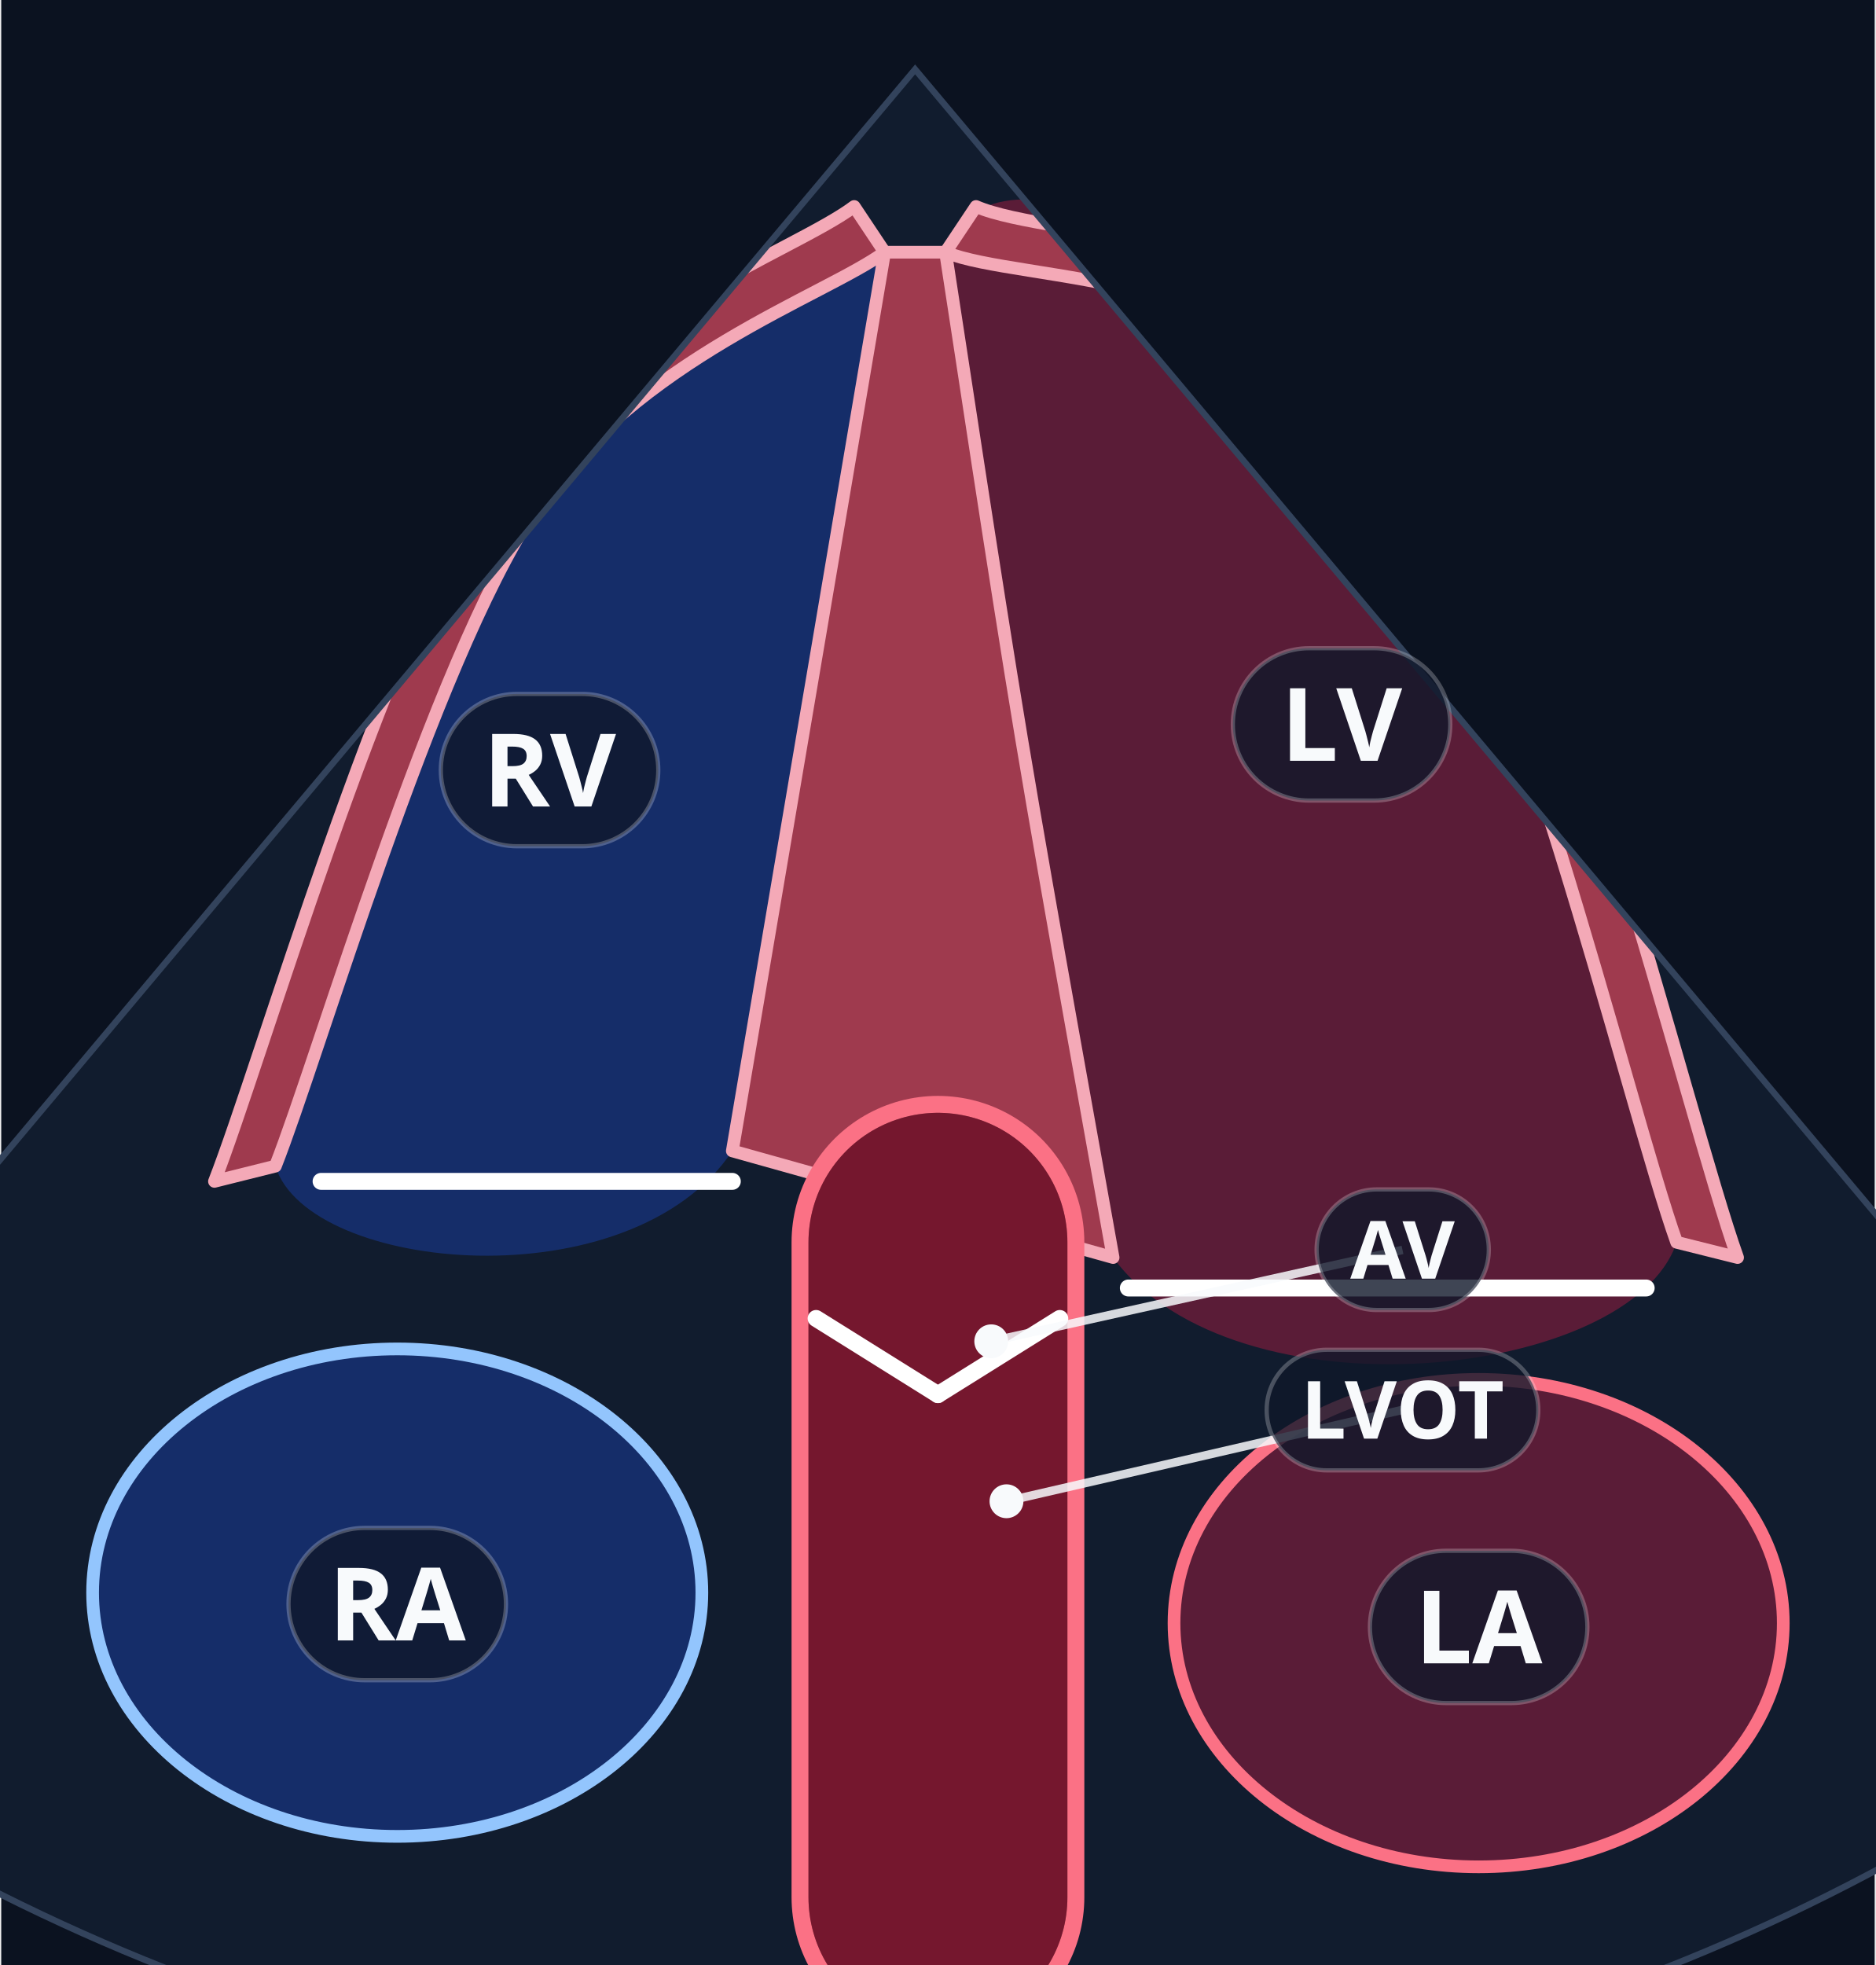
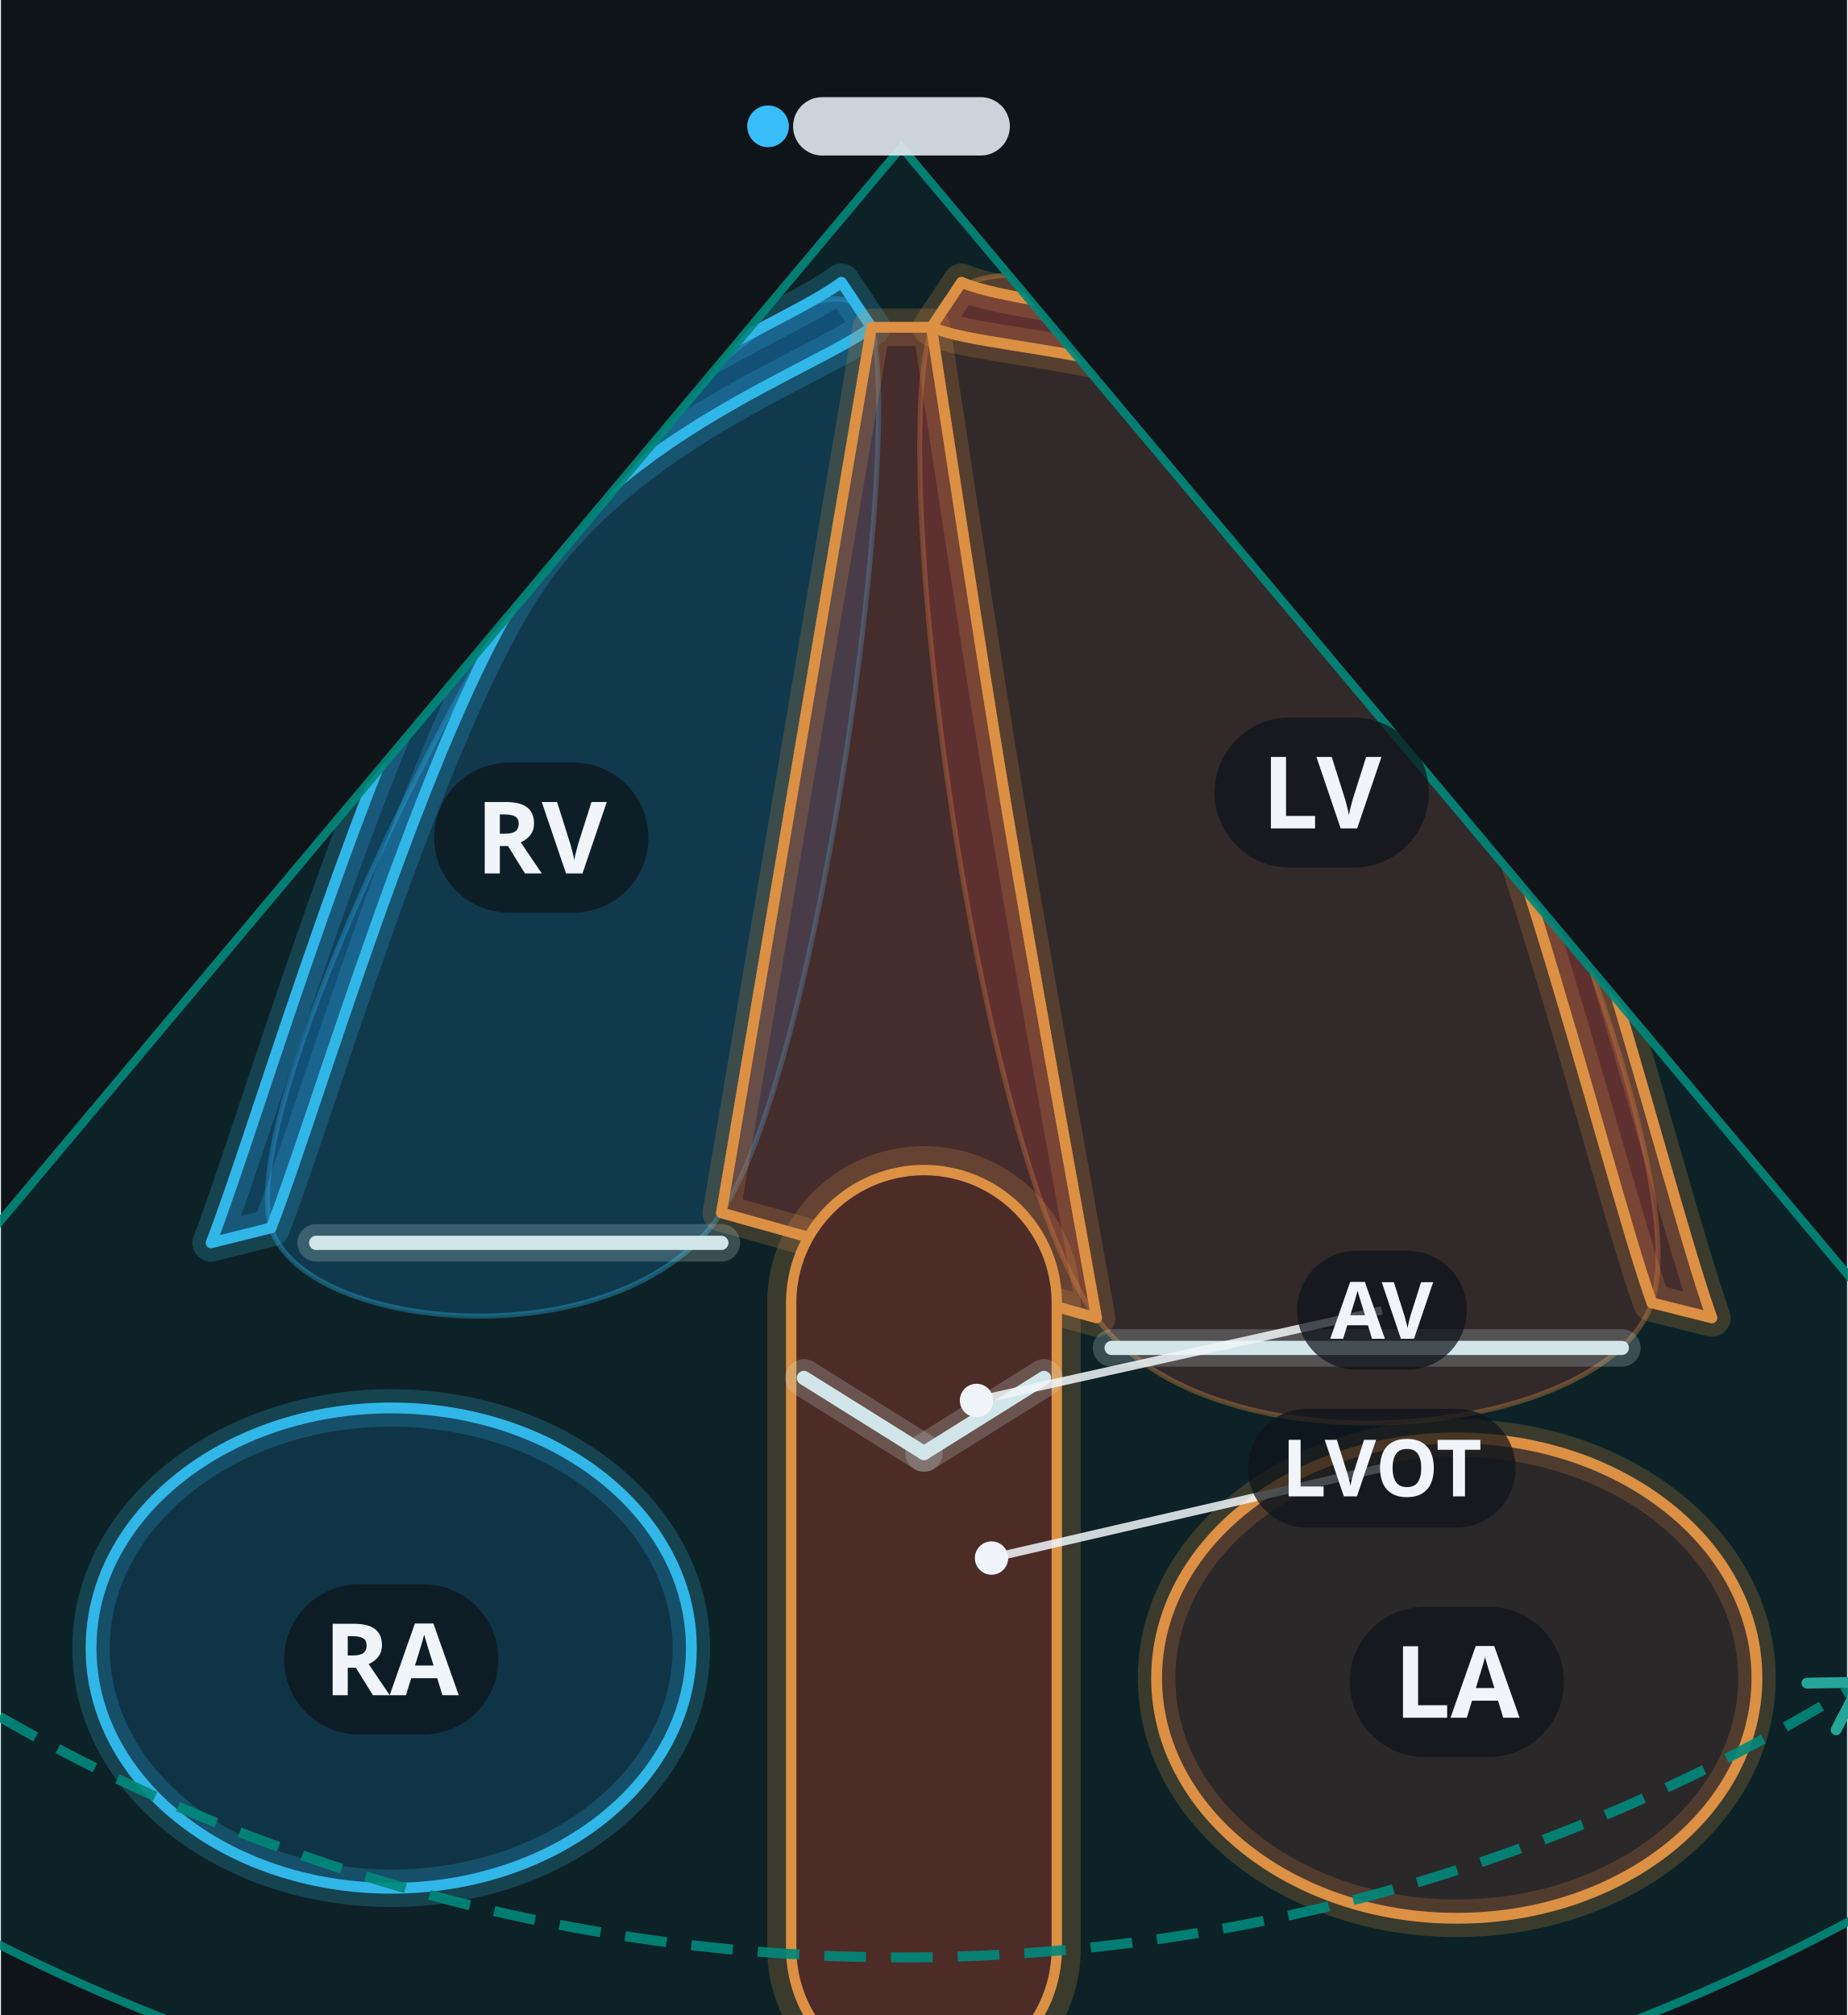
- <svg xmlns="http://www.w3.org/2000/svg" width="443" height="464" viewBox="144.0 23.2 442.8 464.4">
+ <svg xmlns="http://www.w3.org/2000/svg" width="443" height="483" viewBox="144.0 4.3 442.8 483.3">
  <defs>
    <clipPath id="sector">
      <path d="M 360.0 39.6 L 49.9 409.1 A 482.4 482.4 0 0 0 670.1 409.1 Z" />
    </clipPath>
  </defs>
-   <rect x="144.0" y="23.2" width="442.8" height="464.4" fill="#0B1220" />
-   <path d="M 360.0 39.6 L 49.9 409.1 A 482.4 482.4 0 0 0 670.1 409.1 Z" fill="#111C2E" />
+   <rect x="144.0" y="4.3" width="442.8" height="483.3" fill="#0F1419" />
  <g clip-path="url(#sector)">
-     <path d="M 352.8 82.8 C 345.0 57.6 294.0 108.0 270.0 144.0 C 246.0 180.0 201.0 273.6 208.8 298.8 C 216.6 324.0 292.8 331.2 316.8 295.2 C 340.8 259.2 360.6 108.0 352.8 82.8 Z" fill="#1D4ED8" fill-opacity="0.35" />
-     <path d="M 367.2 82.8 C 378.0 50.4 442.8 87.0 471.6 126.0 C 500.4 165.0 550.8 284.4 540.0 316.8 C 529.2 349.2 435.6 359.4 406.8 320.4 C 378.0 281.4 356.4 115.2 367.2 82.8 Z" fill="#E11D48" fill-opacity="0.35" />
-     <ellipse cx="237.6" cy="399.6" rx="72.0" ry="57.6" fill="#1D4ED8" fill-opacity="0.35" stroke="#93C5FD" stroke-width="3.0" />
-     <ellipse cx="493.2" cy="406.8" rx="72.0" ry="57.6" fill="#E11D48" fill-opacity="0.35" stroke="#FB7185" stroke-width="3.0" />
-     <path d="M 345.6 72.0 C 331.2 82.8 284.4 98.4 259.2 136.8 C 234.0 175.2 205.2 274.8 194.4 302.4 L 208.8 298.8 C 219.0 273.0 246.0 180.0 270.0 144.0 C 294.0 108.0 339.0 93.0 352.8 82.8 Z" fill="#9F3A4E" stroke="#F4A9B7" stroke-width="3.0" stroke-linejoin="round" />
-     <path d="M 352.8 82.8 C 349.8 100.5 340.8 153.6 334.8 189.0 C 328.8 224.4 319.8 277.5 316.8 295.2 L 406.8 320.4 C 403.2 300.0 391.8 237.6 385.2 198.0 C 378.6 158.4 370.2 102.0 367.2 82.8 Z" fill="#9F3A4E" stroke="#F4A9B7" stroke-width="3.0" stroke-linejoin="round" />
-     <path d="M 374.4 72.0 C 392.4 79.8 452.4 77.4 482.4 118.8 C 512.4 160.2 542.4 286.8 554.4 320.4 L 540.0 316.8 C 528.6 285.0 500.4 165.0 471.6 126.0 C 442.8 87.0 384.6 90.0 367.2 82.8 Z" fill="#9F3A4E" stroke="#F4A9B7" stroke-width="3.0" stroke-linejoin="round" />
-     <path d="M 365.4 316.8 L 365.4 471.6" fill="none" stroke="#FB7185" stroke-width="69.2" stroke-linecap="round" />
-     <path d="M 365.4 316.8 L 365.4 471.6" fill="none" stroke="#3A1420" stroke-width="61.2" stroke-linecap="round" />
-     <path d="M 365.4 316.8 L 365.4 471.6" fill="none" stroke="#E11D48" stroke-opacity="0.35" stroke-width="61.2" stroke-linecap="round" />
-     <path d="M 219.6 302.4 L 316.8 302.4" fill="none" stroke="#FFFFFF" stroke-width="4" stroke-linecap="round" />
-     <path d="M 410.4 327.6 L 532.8 327.6" fill="none" stroke="#FFFFFF" stroke-width="4" stroke-linecap="round" />
-     <path d="M 336.6 334.8 L 365.4 352.8" fill="none" stroke="#FFFFFF" stroke-width="4" stroke-linecap="round" />
-     <path d="M 394.2 334.8 L 365.4 352.8" fill="none" stroke="#FFFFFF" stroke-width="4" stroke-linecap="round" />
+     <path d="M 352.8 82.8 C 345.0 57.6 294.0 108.0 270.0 144.0 C 246.0 180.0 201.0 273.6 208.8 298.8 C 216.6 324.0 292.8 331.2 316.8 295.2 C 340.8 259.2 360.6 108.0 352.8 82.8 Z" fill="#1E88E5" fill-opacity="0.22" stroke="#38BDF8" stroke-opacity="0.35" stroke-width="1.2" />
+     <path d="M 367.2 82.8 C 378.0 50.4 442.8 87.0 471.6 126.0 C 500.4 165.0 550.8 284.4 540.0 316.8 C 529.2 349.2 435.6 359.4 406.8 320.4 C 378.0 281.4 356.4 115.2 367.2 82.8 Z" fill="#E53935" fill-opacity="0.2" stroke="#FB923C" stroke-opacity="0.35" stroke-width="1.2" />
+     <ellipse cx="237.6" cy="399.6" rx="72.0" ry="57.6" fill="none" stroke="#38BDF8" stroke-opacity="0.22" stroke-width="9.0" />
+     <ellipse cx="237.6" cy="399.6" rx="72.0" ry="57.6" fill="#1E88E5" fill-opacity="0.18" stroke="#38BDF8" stroke-opacity="1.0" stroke-width="2.6" />
+     <ellipse cx="493.2" cy="406.8" rx="72.0" ry="57.6" fill="none" stroke="#FB923C" stroke-opacity="0.22" stroke-width="9.0" />
+     <ellipse cx="493.2" cy="406.8" rx="72.0" ry="57.6" fill="#E53935" fill-opacity="0.16" stroke="#FB923C" stroke-opacity="1.0" stroke-width="2.6" />
+     <path d="M 345.6 72.0 C 331.2 82.8 284.4 98.4 259.2 136.8 C 234.0 175.2 205.2 274.8 194.4 302.4 L 208.8 298.8 C 219.0 273.0 246.0 180.0 270.0 144.0 C 294.0 108.0 339.0 93.0 352.8 82.8 Z" fill="#1E88E5" fill-opacity="0.3" stroke="#38BDF8" stroke-opacity="0.22" stroke-width="9.0" stroke-linejoin="round" stroke-linecap="round" />
+     <path d="M 345.6 72.0 C 331.2 82.8 284.4 98.4 259.2 136.8 C 234.0 175.2 205.2 274.8 194.4 302.4 L 208.8 298.8 C 219.0 273.0 246.0 180.0 270.0 144.0 C 294.0 108.0 339.0 93.0 352.8 82.8 Z" fill="none" stroke="#38BDF8" stroke-width="2.6" stroke-linejoin="round" stroke-linecap="round" />
+     <path d="M 352.8 82.8 C 349.8 100.5 340.8 153.6 334.8 189.0 C 328.8 224.4 319.8 277.5 316.8 295.2 L 406.8 320.4 C 403.2 300.0 391.8 237.6 385.2 198.0 C 378.6 158.4 370.2 102.0 367.2 82.8 Z" fill="#E53935" fill-opacity="0.3" stroke="#FB923C" stroke-opacity="0.22" stroke-width="9.0" stroke-linejoin="round" stroke-linecap="round" />
+     <path d="M 352.8 82.8 C 349.8 100.5 340.8 153.6 334.8 189.0 C 328.8 224.4 319.8 277.5 316.8 295.2 L 406.8 320.4 C 403.2 300.0 391.8 237.6 385.2 198.0 C 378.6 158.4 370.2 102.0 367.2 82.8 Z" fill="none" stroke="#FB923C" stroke-width="2.6" stroke-linejoin="round" stroke-linecap="round" />
+     <path d="M 374.4 72.0 C 392.4 79.8 452.4 77.4 482.4 118.8 C 512.4 160.2 542.4 286.8 554.4 320.4 L 540.0 316.8 C 528.6 285.0 500.4 165.0 471.6 126.0 C 442.8 87.0 384.6 90.0 367.2 82.8 Z" fill="#E53935" fill-opacity="0.3" stroke="#FB923C" stroke-opacity="0.22" stroke-width="9.0" stroke-linejoin="round" stroke-linecap="round" />
+     <path d="M 374.4 72.0 C 392.4 79.8 452.4 77.4 482.4 118.8 C 512.4 160.2 542.4 286.8 554.4 320.4 L 540.0 316.8 C 528.6 285.0 500.4 165.0 471.6 126.0 C 442.8 87.0 384.6 90.0 367.2 82.8 Z" fill="none" stroke="#FB923C" stroke-width="2.6" stroke-linejoin="round" stroke-linecap="round" />
+     <path d="M 365.4 316.8 L 365.4 471.6" fill="none" stroke="#FB923C" stroke-opacity="0.22" stroke-width="75.2" stroke-linecap="round" />
+     <path d="M 365.4 316.8 L 365.4 471.6" fill="none" stroke="#FB923C" stroke-width="66.2" stroke-linecap="round" />
+     <path d="M 365.4 316.8 L 365.4 471.6" fill="none" stroke="#2A1512" stroke-width="61.2" stroke-linecap="round" />
+     <path d="M 365.4 316.8 L 365.4 471.6" fill="none" stroke="#E53935" stroke-opacity="0.25" stroke-width="61.2" stroke-linecap="round" />
+     <path d="M 219.6 302.4 L 316.8 302.4" fill="none" fill-opacity="0.0" stroke="#F1F5F9" stroke-opacity="0.22" stroke-width="9.0" stroke-linejoin="round" stroke-linecap="round" />
+     <path d="M 219.6 302.4 L 316.8 302.4" fill="none" stroke="#F1F5F9" stroke-width="3.4" stroke-linejoin="round" stroke-linecap="round" />
+     <path d="M 410.4 327.6 L 532.8 327.6" fill="none" fill-opacity="0.0" stroke="#F1F5F9" stroke-opacity="0.22" stroke-width="9.0" stroke-linejoin="round" stroke-linecap="round" />
+     <path d="M 410.4 327.6 L 532.8 327.6" fill="none" stroke="#F1F5F9" stroke-width="3.4" stroke-linejoin="round" stroke-linecap="round" />
+     <path d="M 336.6 334.8 L 365.4 352.8" fill="none" fill-opacity="0.0" stroke="#F1F5F9" stroke-opacity="0.22" stroke-width="9.0" stroke-linejoin="round" stroke-linecap="round" />
+     <path d="M 336.6 334.8 L 365.4 352.8" fill="none" stroke="#F1F5F9" stroke-width="3.4" stroke-linejoin="round" stroke-linecap="round" />
+     <path d="M 394.2 334.8 L 365.4 352.8" fill="none" fill-opacity="0.0" stroke="#F1F5F9" stroke-opacity="0.22" stroke-width="9.0" stroke-linejoin="round" stroke-linecap="round" />
+     <path d="M 394.2 334.8 L 365.4 352.8" fill="none" stroke="#F1F5F9" stroke-width="3.4" stroke-linejoin="round" stroke-linecap="round" />
  </g>
-   <path d="M 360.0 39.6 L 49.9 409.1 A 482.4 482.4 0 0 0 670.1 409.1 Z" fill="none" stroke="#33435C" stroke-width="1.5" />
-   <path d="M 475.2 356.4 L 381.6 378.0" stroke="#F8FAFC" stroke-opacity="0.85" stroke-width="2" fill="none" />
-   <circle cx="381.6" cy="378.0" r="4" fill="#F8FAFC" />
-   <path d="M 475.2 318.6 L 378.0 340.2" stroke="#F8FAFC" stroke-opacity="0.85" stroke-width="2" fill="none" />
-   <circle cx="378.0" cy="340.2" r="4" fill="#F8FAFC" />
-   <rect x="435.1" y="176.4" width="51.4" height="36.0" rx="18.0" fill="#0F172A" fill-opacity="0.8" stroke="#F8FAFC" stroke-opacity="0.25" stroke-width="1" />
-   <text x="460.8" y="203.0" font-family="sans-serif" font-weight="700" font-size="24" fill="#F8FAFC" text-anchor="middle">LV</text>
-   <rect x="247.9" y="187.2" width="51.4" height="36.0" rx="18.0" fill="#0F172A" fill-opacity="0.8" stroke="#F8FAFC" stroke-opacity="0.25" stroke-width="1" />
-   <text x="273.6" y="213.8" font-family="sans-serif" font-weight="700" font-size="24" fill="#F8FAFC" text-anchor="middle">RV</text>
-   <rect x="211.9" y="384.3" width="51.4" height="36.0" rx="18.0" fill="#0F172A" fill-opacity="0.8" stroke="#F8FAFC" stroke-opacity="0.25" stroke-width="1" />
-   <text x="237.6" y="410.9" font-family="sans-serif" font-weight="700" font-size="24" fill="#F8FAFC" text-anchor="middle">RA</text>
-   <rect x="467.5" y="389.7" width="51.4" height="36.0" rx="18.0" fill="#0F172A" fill-opacity="0.8" stroke="#F8FAFC" stroke-opacity="0.25" stroke-width="1" />
-   <text x="493.2" y="416.3" font-family="sans-serif" font-weight="700" font-size="24" fill="#F8FAFC" text-anchor="middle">LA</text>
-   <rect x="443.1" y="342.2" width="64.2" height="28.5" rx="14.2" fill="#0F172A" fill-opacity="0.8" stroke="#F8FAFC" stroke-opacity="0.25" stroke-width="1" />
-   <text x="475.2" y="363.2" font-family="sans-serif" font-weight="700" font-size="19" fill="#F8FAFC" text-anchor="middle">LVOT</text>
-   <rect x="454.9" y="304.3" width="40.7" height="28.5" rx="14.2" fill="#0F172A" fill-opacity="0.8" stroke="#F8FAFC" stroke-opacity="0.25" stroke-width="1" />
-   <text x="475.2" y="325.4" font-family="sans-serif" font-weight="700" font-size="19" fill="#F8FAFC" text-anchor="middle">AV</text>
+   <path d="M 360.0 39.6 L 49.9 409.1 A 482.4 482.4 0 0 0 670.1 409.1 Z" fill="#00897B" fill-opacity="0.13" stroke="#00897B" stroke-opacity="0.9" stroke-width="2" />
+   <path d="M 129.9 407.8 A 434.2 434.2 0 0 0 590.1 407.8" fill="none" stroke="#00897B" stroke-opacity="0.9" stroke-width="2.4" stroke-dasharray="10 6" />
+   <path d="M 584.2 419.2 L 590.1 407.8 L 577.2 408.0" fill="none" stroke="#26A69A" stroke-width="2.6" stroke-linecap="round" stroke-linejoin="round" />
+   <rect x="334.0" y="27.6" width="52" height="14" rx="7" fill="#E2E8F0" fill-opacity="0.9" />
+   <circle cx="328.0" cy="34.6" r="5" fill="#38BDF8" />
+   <path d="M 475.2 356.4 L 381.6 378.0" stroke="#F1F5F9" stroke-opacity="0.85" stroke-width="2" fill="none" />
+   <circle cx="381.6" cy="378.0" r="4" fill="#F1F5F9" />
+   <path d="M 475.2 318.6 L 378.0 340.2" stroke="#F1F5F9" stroke-opacity="0.85" stroke-width="2" fill="none" />
+   <circle cx="378.0" cy="340.2" r="4" fill="#F1F5F9" />
+   <rect x="435.1" y="176.4" width="51.4" height="36.0" rx="18.0" fill="#0F1419" fill-opacity="0.72" />
+   <text x="460.8" y="203.0" font-family="sans-serif" font-weight="700" font-size="24" fill="#F1F5F9" text-anchor="middle">LV</text>
+   <rect x="247.9" y="187.2" width="51.4" height="36.0" rx="18.0" fill="#0F1419" fill-opacity="0.72" />
+   <text x="273.6" y="213.8" font-family="sans-serif" font-weight="700" font-size="24" fill="#F1F5F9" text-anchor="middle">RV</text>
+   <rect x="211.9" y="384.3" width="51.4" height="36.0" rx="18.0" fill="#0F1419" fill-opacity="0.72" />
+   <text x="237.6" y="410.9" font-family="sans-serif" font-weight="700" font-size="24" fill="#F1F5F9" text-anchor="middle">RA</text>
+   <rect x="467.5" y="389.7" width="51.4" height="36.0" rx="18.0" fill="#0F1419" fill-opacity="0.72" />
+   <text x="493.2" y="416.3" font-family="sans-serif" font-weight="700" font-size="24" fill="#F1F5F9" text-anchor="middle">LA</text>
+   <rect x="443.1" y="342.2" width="64.2" height="28.5" rx="14.2" fill="#0F1419" fill-opacity="0.72" />
+   <text x="475.2" y="363.2" font-family="sans-serif" font-weight="700" font-size="19" fill="#F1F5F9" text-anchor="middle">LVOT</text>
+   <rect x="454.9" y="304.3" width="40.7" height="28.5" rx="14.2" fill="#0F1419" fill-opacity="0.72" />
+   <text x="475.2" y="325.4" font-family="sans-serif" font-weight="700" font-size="19" fill="#F1F5F9" text-anchor="middle">AV</text>
</svg>
